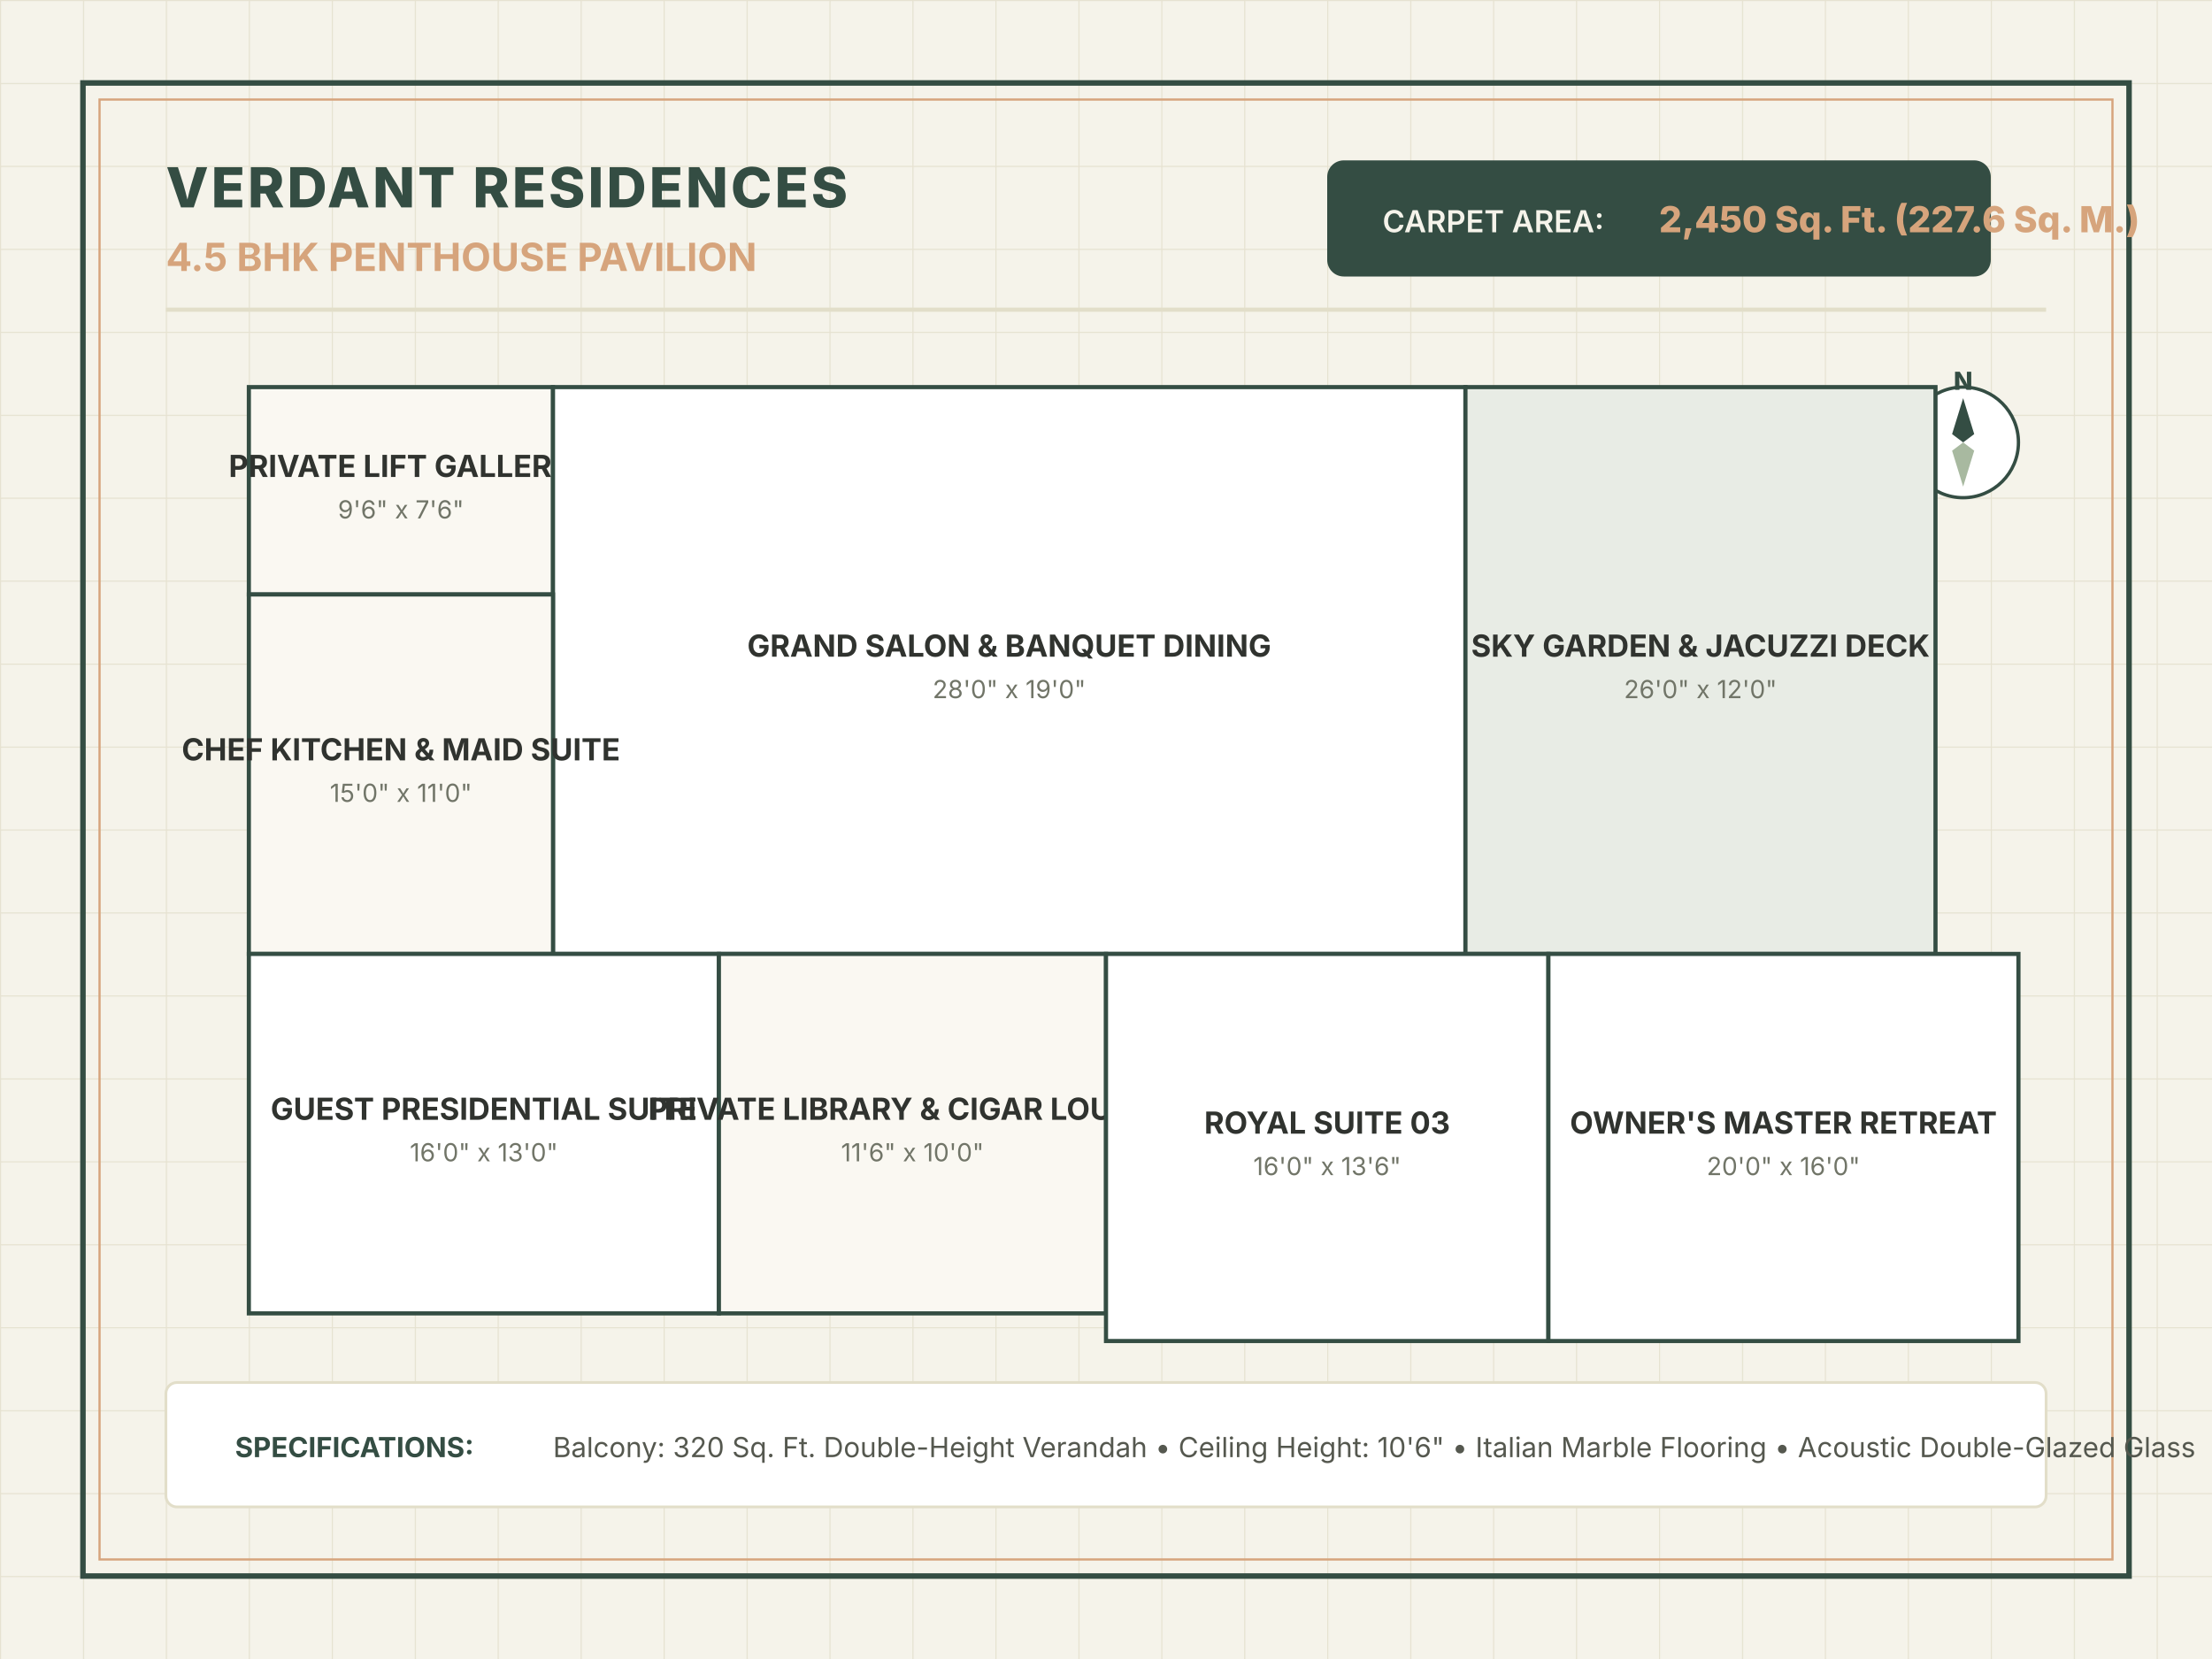
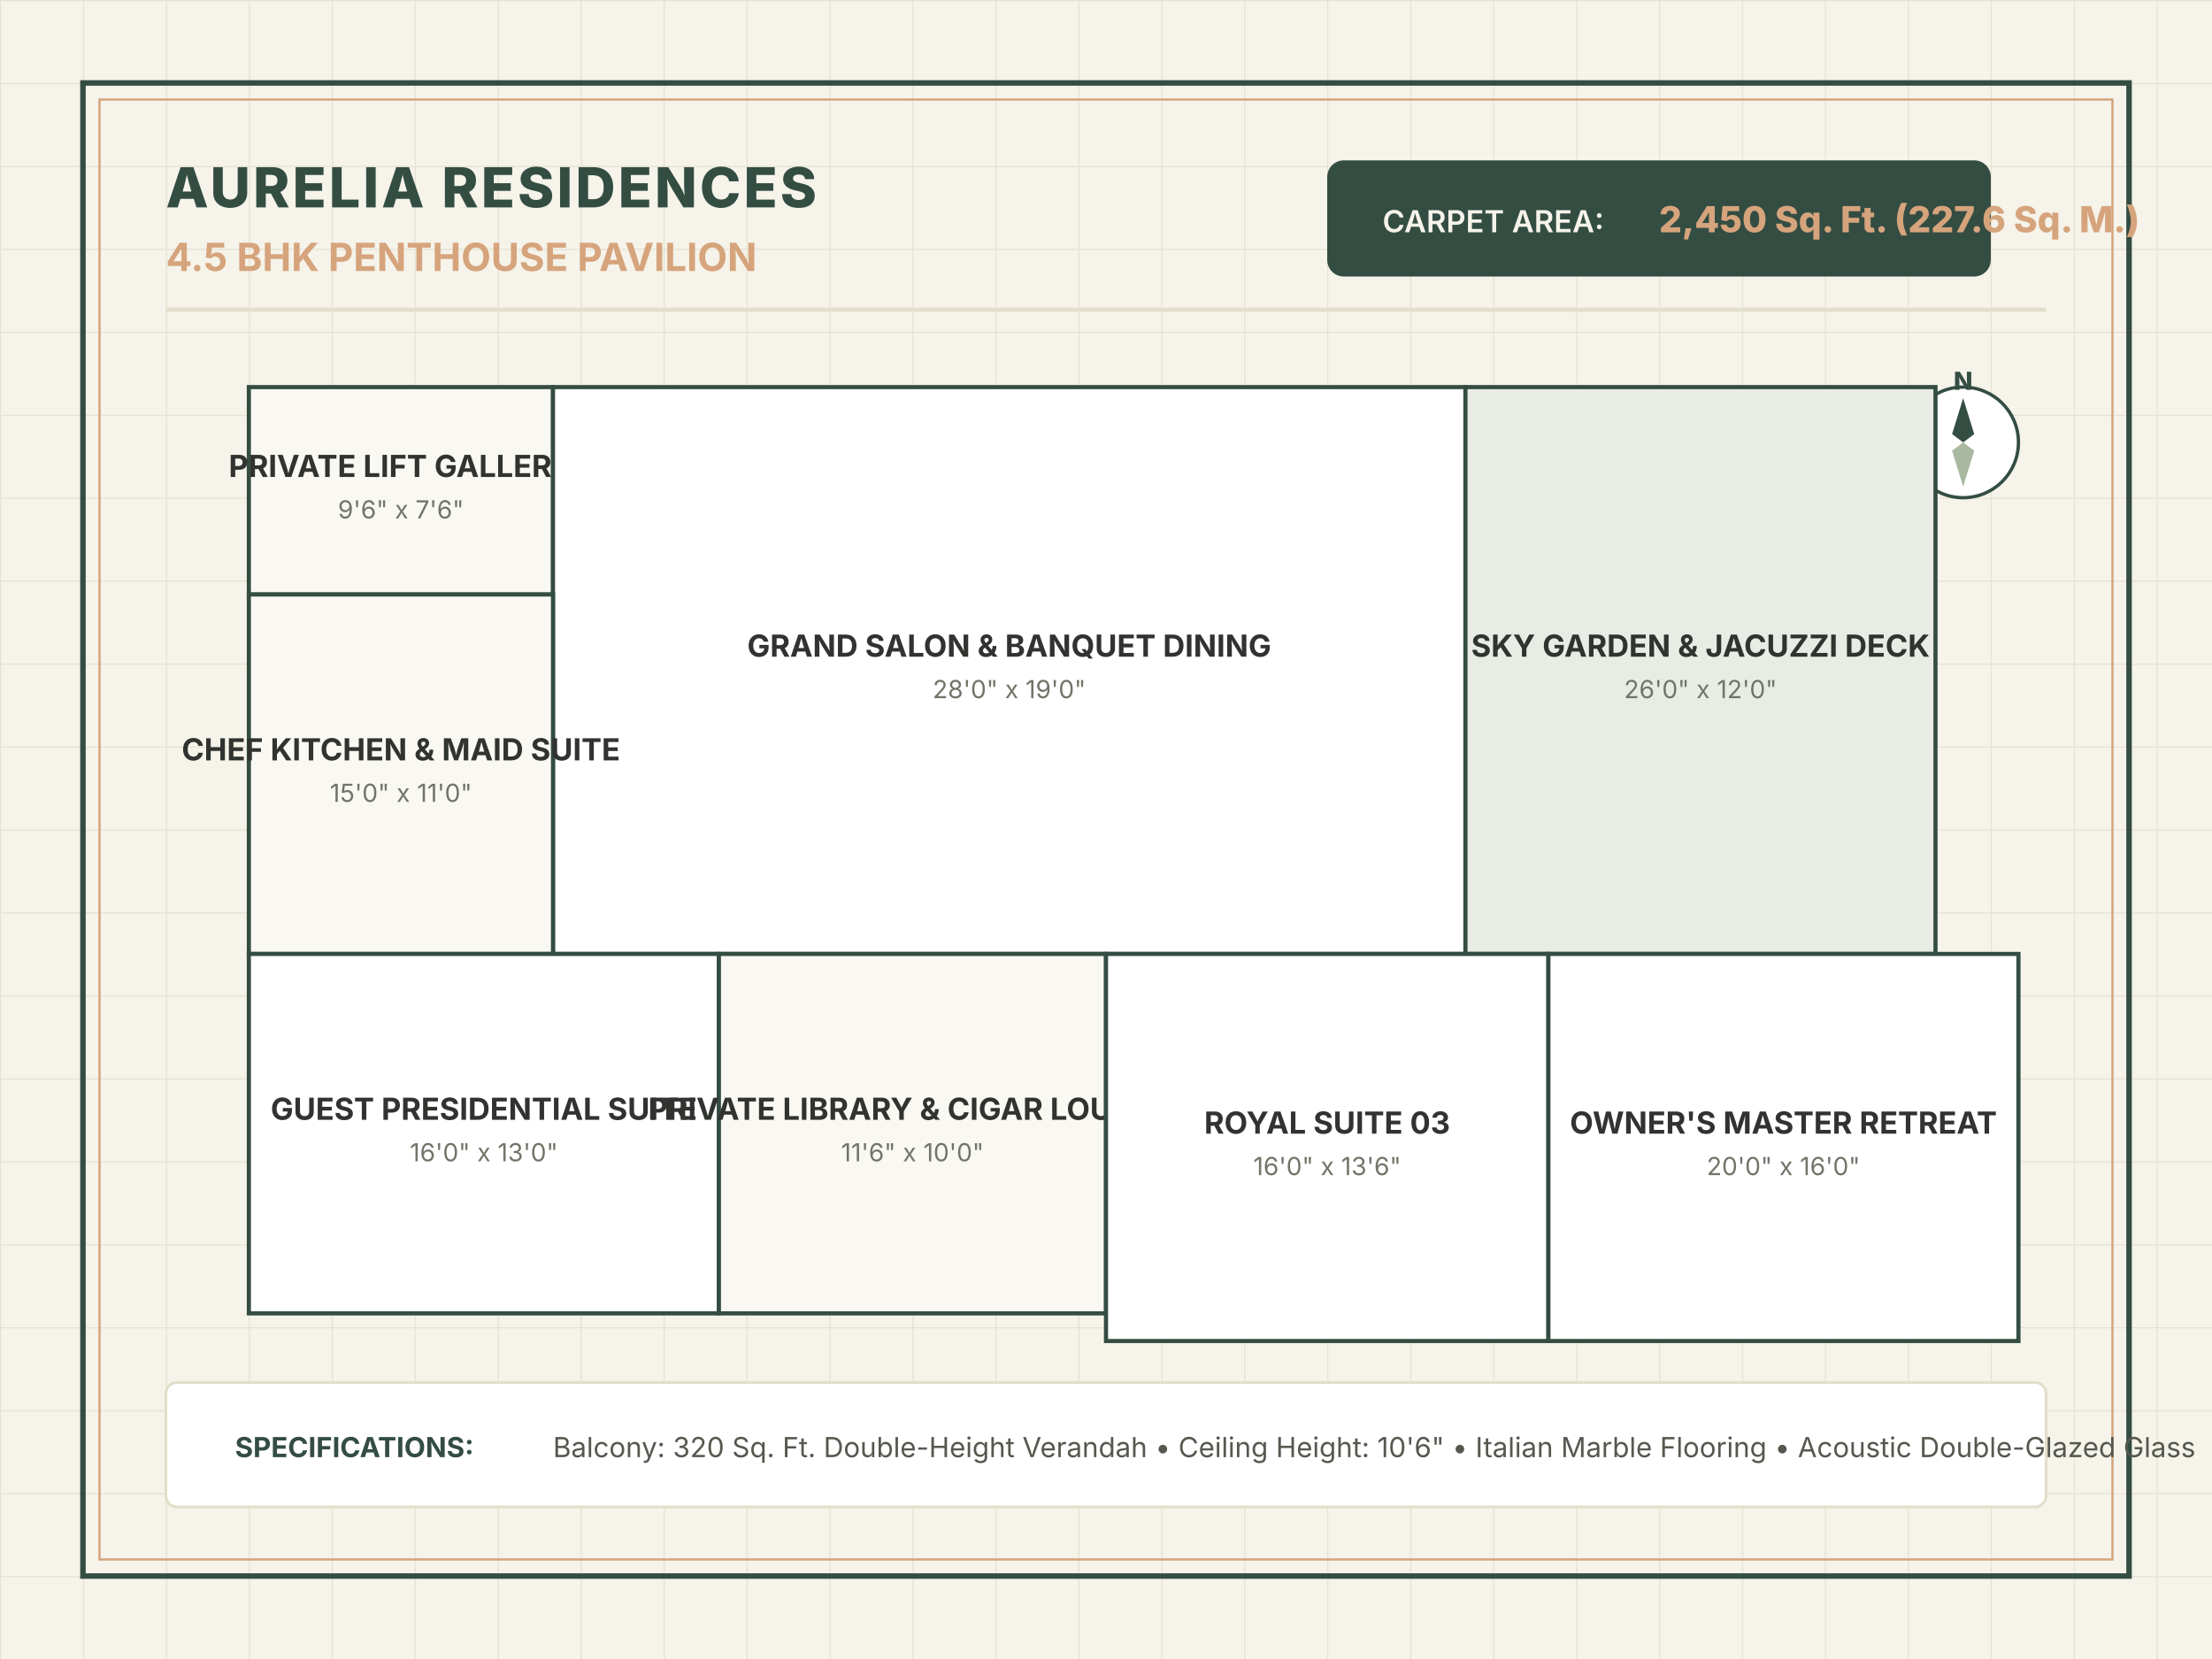
<svg xmlns="http://www.w3.org/2000/svg" viewBox="0 0 800 600" width="100%" height="100%" style="background:#F5F3EA; font-family:'Plus Jakarta Sans', Inter, sans-serif;">
  <defs>
    <pattern id="fp-grid" width="30" height="30" patternUnits="userSpaceOnUse">
      <path d="M 30 0 L 0 0 0 30" fill="none" stroke="#E6E2D1" stroke-width="0.8" />
    </pattern>
  </defs>
  <rect width="800" height="600" fill="#F5F3EA" />
  <rect width="800" height="600" fill="url(#fp-grid)" />
  <rect x="30" y="30" width="740" height="540" fill="none" stroke="#344D43" stroke-width="2" />
  <rect x="36" y="36" width="728" height="528" fill="none" stroke="#D6A47C" stroke-width="0.8" />
-   <text x="60" y="75" fill="#344D43" font-size="20" font-weight="800" letter-spacing="1">VERDANT RESIDENCES</text>
+   <text x="60" y="75" fill="#344D43" font-size="20" font-weight="800" letter-spacing="1">AURELIA RESIDENCES</text>
  <text x="60" y="98" fill="#D6A47C" font-size="14" font-weight="700">4.5 BHK PENTHOUSE PAVILION</text>
  <line x1="60" y1="112" x2="740" y2="112" stroke="#E2DEC9" stroke-width="1.5" />
  <g transform="translate(480, 58)">
    <rect x="0" y="0" width="240" height="42" rx="6" fill="#344D43" />
    <text x="20" y="26" fill="#F5F3EA" font-size="11" font-weight="600">CARPET AREA:</text>
    <text x="120" y="26" fill="#D6A47C" font-size="13" font-weight="800">2,450 Sq. Ft. (227.6 Sq. M.)</text>
  </g>
  <g transform="translate(710, 160)">
    <circle cx="0" cy="0" r="20" fill="#FFFFFF" stroke="#344D43" stroke-width="1.2" />
    <polygon points="0,-16 4,-3 0,0 -4,-3" fill="#344D43" />
    <polygon points="0,16 4,3 0,0 -4,3" fill="#A8B9A0" />
    <text x="0" y="-19" text-anchor="middle" fill="#344D43" font-size="9" font-weight="800">N</text>
  </g>
  <g transform="translate(20, 20)">
    <g>
      <rect x="70" y="120" width="110" height="75" fill="#FAF8F2" stroke="#344D43" stroke-width="1.5" />
      <text x="125.0" y="152.5" text-anchor="middle" fill="#30332F" font-size="11" font-weight="700">PRIVATE LIFT GALLERY</text>
      <text x="125.0" y="167.5" text-anchor="middle" fill="#717568" font-size="9">9'6" x 7'6"</text>
    </g>
    <g>
      <rect x="180" y="120" width="330" height="205" fill="#FFFFFF" stroke="#344D43" stroke-width="1.5" />
      <text x="345.0" y="217.5" text-anchor="middle" fill="#30332F" font-size="11" font-weight="700">GRAND SALON &amp; BANQUET DINING</text>
      <text x="345.0" y="232.5" text-anchor="middle" fill="#717568" font-size="9">28'0" x 19'0"</text>
    </g>
    <g>
      <rect x="510" y="120" width="170" height="205" fill="#E8ECE5" stroke="#344D43" stroke-width="1.5" />
      <text x="595.0" y="217.5" text-anchor="middle" fill="#30332F" font-size="11" font-weight="700">SKY GARDEN &amp; JACUZZI DECK</text>
      <text x="595.0" y="232.5" text-anchor="middle" fill="#717568" font-size="9">26'0" x 12'0"</text>
    </g>
    <g>
      <rect x="70" y="195" width="110" height="130" fill="#FAF8F2" stroke="#344D43" stroke-width="1.5" />
      <text x="125.0" y="255.0" text-anchor="middle" fill="#30332F" font-size="11" font-weight="700">CHEF KITCHEN &amp; MAID SUITE</text>
      <text x="125.0" y="270.0" text-anchor="middle" fill="#717568" font-size="9">15'0" x 11'0"</text>
    </g>
    <g>
      <rect x="70" y="325" width="170" height="130" fill="#FFFFFF" stroke="#344D43" stroke-width="1.5" />
      <text x="155.0" y="385.0" text-anchor="middle" fill="#30332F" font-size="11" font-weight="700">GUEST PRESIDENTIAL SUITE</text>
      <text x="155.0" y="400.0" text-anchor="middle" fill="#717568" font-size="9">16'0" x 13'0"</text>
    </g>
    <g>
      <rect x="240" y="325" width="140" height="130" fill="#FAF8F2" stroke="#344D43" stroke-width="1.5" />
      <text x="310.0" y="385.0" text-anchor="middle" fill="#30332F" font-size="11" font-weight="700">PRIVATE LIBRARY &amp; CIGAR LOUNGE</text>
      <text x="310.0" y="400.0" text-anchor="middle" fill="#717568" font-size="9">11'6" x 10'0"</text>
    </g>
    <g>
      <rect x="380" y="325" width="160" height="140" fill="#FFFFFF" stroke="#344D43" stroke-width="1.5" />
      <text x="460.0" y="390.0" text-anchor="middle" fill="#30332F" font-size="11" font-weight="700">ROYAL SUITE 03</text>
      <text x="460.0" y="405.0" text-anchor="middle" fill="#717568" font-size="9">16'0" x 13'6"</text>
    </g>
    <g>
      <rect x="540" y="325" width="170" height="140" fill="#FFFFFF" stroke="#344D43" stroke-width="1.5" />
      <text x="625.0" y="390.0" text-anchor="middle" fill="#30332F" font-size="11" font-weight="700">OWNER'S MASTER RETREAT</text>
      <text x="625.0" y="405.0" text-anchor="middle" fill="#717568" font-size="9">20'0" x 16'0"</text>
    </g>
  </g>
  <g transform="translate(60, 500)">
    <rect x="0" y="0" width="680" height="45" rx="4" fill="#FFFFFF" stroke="#E2DEC9" />
    <text x="25" y="27" fill="#344D43" font-size="10" font-weight="700">SPECIFICATIONS:</text>
    <text x="140" y="27" fill="#55584F" font-size="10">Balcony: 320 Sq. Ft. Double-Height Verandah • Ceiling Height: 10'6" • Italian Marble Flooring • Acoustic Double-Glazed Glass</text>
  </g>
</svg>
